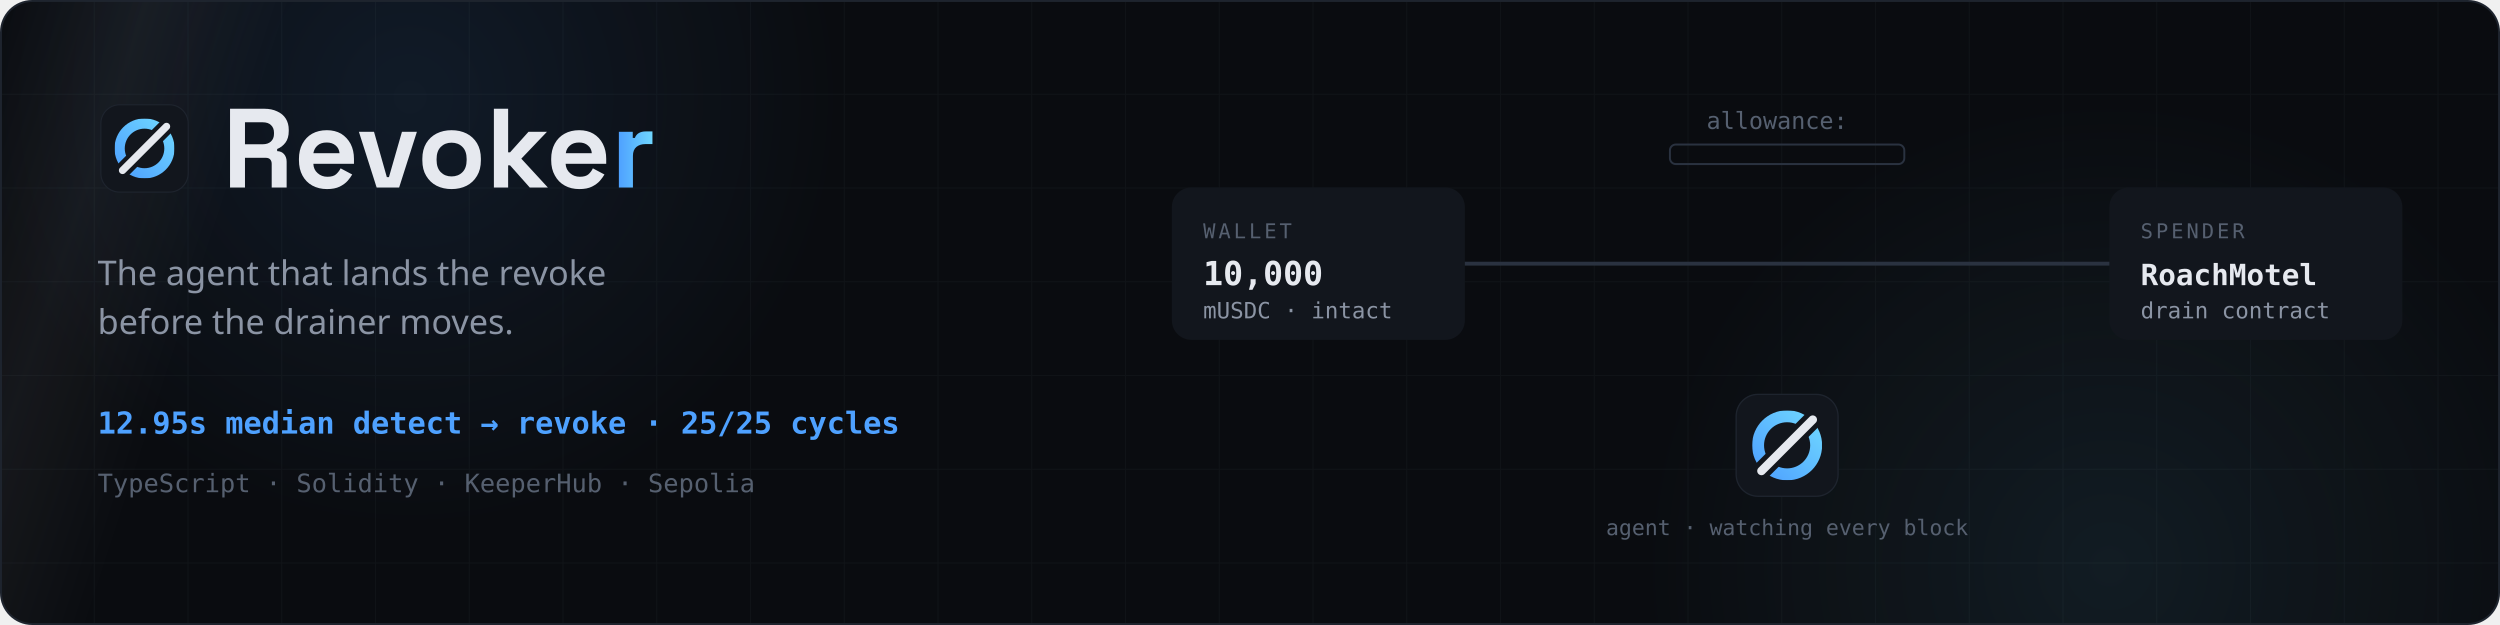
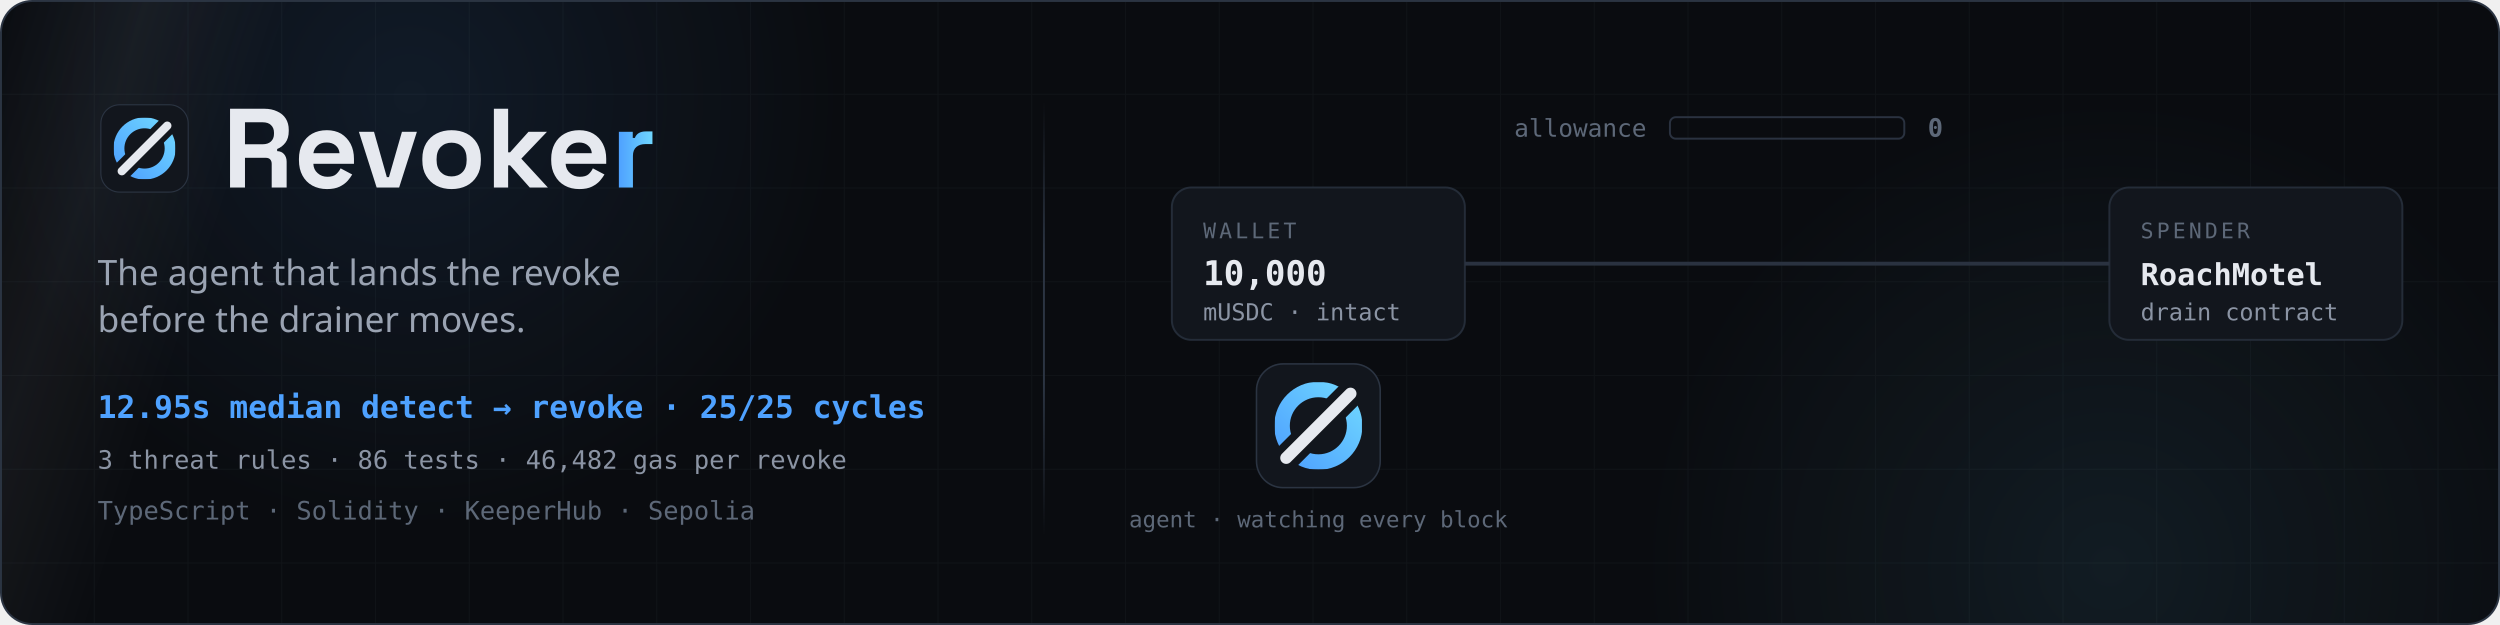
<svg xmlns="http://www.w3.org/2000/svg" viewBox="0 0 1280 320" width="1280" height="320" role="img" aria-label="Revoker — the agent that lands the revoke before the drainer moves. A wallet grants an unlimited approval, two threat rules fire, the agent zeroes the allowance through KeeperHub, and the drainer fires anyway and takes nothing.">
  <style>
    .sans { font-family: 'Segoe UI', system-ui, -apple-system, sans-serif; }
    .mono { font-family: ui-monospace, SFMono-Regular, Menlo, Consolas, monospace; }
    .metric { animation: mpulse 8s ease-in-out infinite; }
-     @keyframes mpulse { 0%, 100% { opacity: 0.7; } 50% { opacity: 1; } }
+     @keyframes mpulse { 0%, 100% { opacity: 0.78; } 50% { opacity: 1; } }
    .aur1 { animation: drift1 16s ease-in-out infinite alternate; }
    .aur2 { animation: drift2 19s ease-in-out infinite alternate; }
    @keyframes drift1 { from { transform: translate(0, 0); } to { transform: translate(70px, 26px); } }
    @keyframes drift2 { from { transform: translate(0, 0); } to { transform: translate(-80px, -20px); } }
    .spender-g { transform-box: fill-box; transform-origin: center; animation: glitch 8s steps(2, end) infinite; }
    @keyframes glitch {
      0%, 24% { transform: translate(0, 0); }
      25% { transform: translate(-1.5px, 1px); }
      26% { transform: translate(1.5px, -1px); }
      27% { transform: translate(-1px, -1px); }
      28% { transform: translate(1px, 1px); }
      29%, 100% { transform: translate(0, 0); }
    }
+     /* chips announce, hold, then step back so the payoff owns the frame */
    .chip1 { opacity: 0; transform-box: fill-box; transform-origin: center; animation: pop1 8s linear infinite; }
    @keyframes pop1 {
      0%, 25% { opacity: 0; transform: scale(0.6); }
      27.5% { opacity: 1; transform: scale(1.08); }
-       29%, 96% { opacity: 1; transform: scale(1); }
-       100% { opacity: 0; transform: scale(1); }
+       29%, 79% { opacity: 1; transform: scale(1); }
+       84%, 93% { opacity: 0.3; transform: scale(1); }
+       97%, 100% { opacity: 0; transform: scale(1); }
    }
    .chip2 { opacity: 0; transform-box: fill-box; transform-origin: center; animation: pop2 8s linear infinite; }
    @keyframes pop2 {
-       0%, 30% { opacity: 0; transform: scale(0.6); }
-       32.5% { opacity: 1; transform: scale(1.08); }
-       34%, 96% { opacity: 1; transform: scale(1); }
-       100% { opacity: 0; transform: scale(1); }
+       0%, 29.5% { opacity: 0; transform: scale(0.6); }
+       32% { opacity: 1; transform: scale(1.08); }
+       33.5%, 79% { opacity: 1; transform: scale(1); }
+       84%, 93% { opacity: 0.3; transform: scale(1); }
+       97%, 100% { opacity: 0; transform: scale(1); }
    }
    .seal { opacity: 0; transform-box: fill-box; transform-origin: center; animation: sealpop 8s linear infinite; }
    @keyframes sealpop {
-       0%, 77% { opacity: 0; transform: scale(0.5) rotate(-4deg); }
-       80% { opacity: 1; transform: scale(1.07) rotate(1.5deg); }
-       82%, 96% { opacity: 1; transform: scale(1) rotate(0deg); }
-       100% { opacity: 0; transform: scale(1) rotate(0deg); }
+       0%, 77% { opacity: 0; transform: scale(0.6) rotate(-3deg); }
+       80% { opacity: 1; transform: scale(1.06) rotate(1.2deg); }
+       82.5%, 93% { opacity: 1; transform: scale(1) rotate(0deg); }
+       97%, 100% { opacity: 0; transform: scale(1) rotate(0deg); }
    }
    @media (prefers-reduced-motion: reduce) { * { animation: none !important; } }
  </style>
  <defs>
    <linearGradient id="wg" x1="0" y1="0" x2="1" y2="0">
      <stop offset="0%" stop-color="#4ea1ff" />
      <stop offset="100%" stop-color="#6fd6ff" />
    </linearGradient>
    <linearGradient id="rg" x1="0" y1="1" x2="1" y2="0">
      <stop offset="0%" stop-color="#4ea1ff" />
      <stop offset="100%" stop-color="#6fd6ff" />
+     </linearGradient>
+     <linearGradient id="divg" x1="0" y1="0" x2="0" y2="1">
+       <stop offset="0%" stop-color="#2b3442" stop-opacity="0" />
+       <stop offset="35%" stop-color="#2b3442" stop-opacity="1" />
+       <stop offset="65%" stop-color="#2b3442" stop-opacity="1" />
+       <stop offset="100%" stop-color="#2b3442" stop-opacity="0" />
    </linearGradient>
    <radialGradient id="aur1g">
      <stop offset="0%" stop-color="#4ea1ff" stop-opacity="0.10" />
      <stop offset="100%" stop-color="#4ea1ff" stop-opacity="0" />
    </radialGradient>
    <radialGradient id="aur2g">
      <stop offset="0%" stop-color="#6fd6ff" stop-opacity="0.08" />
      <stop offset="100%" stop-color="#6fd6ff" stop-opacity="0" />
    </radialGradient>
    <linearGradient id="beamg" x1="0" y1="0" x2="1" y2="0">
      <stop offset="0%" stop-color="#e6e9ef" stop-opacity="0" />
      <stop offset="50%" stop-color="#e6e9ef" stop-opacity="0.055" />
      <stop offset="100%" stop-color="#e6e9ef" stop-opacity="0" />
    </linearGradient>
    <pattern id="grid" width="48" height="48" patternUnits="userSpaceOnUse">
      <path d="M48 0H0V48" fill="none" stroke="#e6e9ef" stroke-opacity="0.03" stroke-width="1" />
    </pattern>
    <clipPath id="plateClip">
      <rect x="1" y="1" width="1278" height="318" rx="15" />
    </clipPath>
    <clipPath id="wmClip">
      <path transform="translate(114,96) scale(0.9)" d="M12.7 0L4.2 0L4.2-44.8L23.7-44.8Q27.9-44.8 31-43.3Q34.2-41.9 35.9-39.2Q37.6-36.5 37.6-32.8L37.6-32.1Q37.6-28 35.7-25.5Q33.8-23 31-21.9L31-20.7Q33.5-20.6 34.9-19Q36.4-17.3 36.4-14.7L36.4 0L27.9 0L27.9-13.4Q27.9-15 27.1-15.9Q26.3-16.9 24.4-16.9L12.7-16.9L12.7 0M12.7-37.1L12.7-24.6L22.8-24.6Q25.8-24.6 27.5-26.2Q29.2-27.8 29.2-30.5L29.2-31.2Q29.2-33.9 27.5-35.5Q25.9-37.1 22.8-37.1L12.7-37.1M59.4 0.9Q54.7 0.9 51-1.1Q47.4-3.1 45.4-6.8Q43.4-10.5 43.4-15.5L43.4-16.3Q43.4-21.2 45.4-24.9Q47.4-28.6 50.9-30.6Q54.5-32.6 59.3-32.6Q63.9-32.6 67.4-30.6Q70.8-28.5 72.8-24.8Q74.7-21.1 74.7-16.3L74.7-13.5L51.6-13.5Q51.7-10.2 54-8.2Q56.3-6.1 59.6-6.1Q63-6.1 64.6-7.6Q66.2-9.1 67.1-10.9L73.7-7.4Q72.8-5.8 71.1-3.8Q69.4-1.9 66.6-0.5Q63.7 0.9 59.4 0.9M51.6-19.5L66.5-19.5Q66.2-22.3 64.3-23.9Q62.3-25.6 59.2-25.6Q55.9-25.6 54-23.9Q52.1-22.3 51.6-19.5M100.4 0L87.6 0L77.5-31.7L86.1-31.7L93.4-5.9L94.6-5.9L102-31.7L110.5-31.7L100.4 0M130.2 0.9Q125.5 0.9 121.7-1Q118-2.9 115.8-6.6Q113.6-10.2 113.6-15.4L113.6-16.4Q113.6-21.5 115.8-25.2Q118-28.8 121.7-30.7Q125.5-32.6 130.2-32.6Q135-32.6 138.8-30.7Q142.5-28.8 144.7-25.2Q146.9-21.5 146.9-16.4L146.9-15.4Q146.9-10.2 144.7-6.6Q142.5-2.9 138.8-1Q135 0.9 130.2 0.9M130.2-6.3Q134-6.3 136.4-8.7Q138.8-11.1 138.8-15.6L138.8-16.2Q138.8-20.7 136.4-23.1Q134-25.5 130.2-25.5Q126.5-25.5 124.1-23.1Q121.7-20.7 121.7-16.2L121.7-15.6Q121.7-11.1 124.1-8.7Q126.5-6.3 130.2-6.3M162.4 0L154.3 0L154.3-44.8L162.4-44.8L162.4-20L163.5-20L174-31.7L184.5-31.7L169.9-16.4L185 0L174.7 0L163.5-12.6L162.4-12.6L162.4 0M202.9 0.9Q198.2 0.9 194.6-1.1Q191-3.1 189-6.8Q186.9-10.5 186.9-15.5L186.9-16.3Q186.9-21.2 188.9-24.9Q190.9-28.6 194.5-30.6Q198.1-32.6 202.8-32.6Q207.5-32.6 210.9-30.6Q214.4-28.5 216.3-24.8Q218.2-21.1 218.2-16.3L218.2-13.5L195.1-13.5Q195.3-10.2 197.6-8.2Q199.9-6.1 203.2-6.1Q206.6-6.1 208.2-7.6Q209.8-9.1 210.6-10.9L217.2-7.4Q216.3-5.8 214.6-3.8Q212.9-1.9 210.1-0.5Q207.3 0.9 202.9 0.9M195.2-19.5L210-19.5Q209.8-22.3 207.8-23.9Q205.9-25.6 202.8-25.6Q199.5-25.6 197.6-23.9Q195.6-22.3 195.2-19.5" />
      <path transform="translate(114,96) scale(0.9) translate(220.9,0)" d="M12.5 0L4.5 0L4.5-31.7L12.4-31.7L12.4-28.2L13.6-28.2Q14.3-30.1 15.9-31Q17.5-31.9 19.7-31.9L23.6-31.9L23.6-24.7L19.6-24.7Q16.5-24.7 14.5-23.1Q12.5-21.4 12.5-18" />
    </clipPath>
    <filter id="soft" x="-120%" y="-120%" width="340%" height="340%">
      <feGaussianBlur stdDeviation="2.6" />
    </filter>
    <mask id="miniSever">
      <rect x="0" y="0" width="512" height="512" fill="#fff" />
-       <line x1="126" y1="386" x2="386" y2="126" stroke="#000" stroke-width="86" stroke-linecap="round" />
+       <line x1="132" y1="380" x2="380" y2="132" stroke="#000" stroke-width="104" stroke-linecap="round" />
    </mask>
  </defs>
-   <rect x="0.5" y="0.5" width="1279" height="319" rx="16" fill="#0a0c10" stroke="#1e242e" />
+   <rect x="0.5" y="0.5" width="1279" height="319" rx="16" fill="#0a0c10" stroke="#2b3442" />
  <g clip-path="url(#plateClip)">
    <rect x="0" y="0" width="1280" height="320" fill="url(#grid)" />
    <circle class="aur1" cx="210" cy="50" r="220" fill="url(#aur1g)" />
    <circle class="aur2" cx="1080" cy="290" r="240" fill="url(#aur2g)" />
    <g transform="skewX(-18)">
      <rect y="-40" width="150" height="400" fill="url(#beamg)">
        <animate attributeName="x" dur="8s" repeatCount="indefinite" values="-300;-300;1560;1560" keyTimes="0;0.34;0.52;1" />
        <animate attributeName="opacity" dur="8s" repeatCount="indefinite" values="0;0;1;1;0;0" keyTimes="0;0.34;0.36;0.50;0.52;1" />
      </rect>
    </g>
    <g>
      <g transform="translate(50,52) scale(0.09375)">
        <rect x="16" y="16" width="480" height="480" rx="104" fill="#12161d" />
-         <rect x="17.5" y="17.5" width="477" height="477" rx="102.5" fill="none" stroke="#1e242e" stroke-width="6" />
-         <circle cx="256" cy="256" r="136" fill="none" stroke="url(#rg)" stroke-width="56" mask="url(#miniSever)" />
-         <line x1="136" y1="376" x2="376" y2="136" stroke="#e6e9ef" stroke-width="40" stroke-linecap="round" />
+         <rect x="17.5" y="17.5" width="477" height="477" rx="102.5" fill="none" stroke="#2b3442" stroke-width="6" />
+         <circle cx="256" cy="256" r="140" fill="none" stroke="url(#rg)" stroke-width="60" mask="url(#miniSever)" />
+         <line x1="132" y1="380" x2="380" y2="132" stroke="#e6e9ef" stroke-width="46" stroke-linecap="round" />
      </g>
      <g>
        <path fill="#e6e9ef" transform="translate(114,96) scale(0.9)" d="M12.7 0L4.2 0L4.2-44.8L23.7-44.8Q27.9-44.8 31-43.3Q34.2-41.9 35.9-39.2Q37.6-36.5 37.6-32.8L37.6-32.1Q37.6-28 35.7-25.5Q33.8-23 31-21.9L31-20.7Q33.5-20.6 34.9-19Q36.4-17.3 36.4-14.7L36.4 0L27.9 0L27.9-13.4Q27.9-15 27.1-15.9Q26.3-16.9 24.4-16.9L12.7-16.9L12.7 0M12.7-37.1L12.7-24.6L22.8-24.6Q25.8-24.6 27.5-26.2Q29.2-27.8 29.2-30.5L29.2-31.2Q29.2-33.9 27.5-35.5Q25.9-37.1 22.8-37.1L12.7-37.1M59.4 0.9Q54.7 0.9 51-1.1Q47.4-3.1 45.4-6.8Q43.4-10.5 43.4-15.5L43.4-16.3Q43.4-21.2 45.4-24.9Q47.4-28.6 50.9-30.6Q54.5-32.6 59.3-32.6Q63.9-32.6 67.4-30.6Q70.8-28.5 72.8-24.8Q74.7-21.1 74.7-16.3L74.7-13.5L51.6-13.5Q51.7-10.2 54-8.2Q56.3-6.1 59.6-6.1Q63-6.1 64.6-7.6Q66.2-9.1 67.1-10.9L73.7-7.4Q72.8-5.8 71.1-3.8Q69.4-1.9 66.6-0.5Q63.7 0.9 59.4 0.9M51.6-19.5L66.5-19.5Q66.2-22.3 64.3-23.9Q62.3-25.6 59.2-25.6Q55.9-25.6 54-23.9Q52.1-22.3 51.6-19.5M100.4 0L87.6 0L77.5-31.7L86.1-31.7L93.4-5.9L94.6-5.9L102-31.7L110.5-31.7L100.4 0M130.2 0.9Q125.5 0.9 121.7-1Q118-2.9 115.8-6.6Q113.6-10.2 113.6-15.4L113.6-16.4Q113.6-21.5 115.8-25.2Q118-28.8 121.7-30.7Q125.5-32.6 130.2-32.6Q135-32.6 138.8-30.7Q142.5-28.8 144.7-25.2Q146.9-21.5 146.9-16.4L146.9-15.4Q146.9-10.2 144.7-6.6Q142.5-2.9 138.8-1Q135 0.9 130.2 0.9M130.2-6.3Q134-6.3 136.4-8.7Q138.8-11.1 138.8-15.6L138.8-16.2Q138.8-20.7 136.4-23.1Q134-25.5 130.2-25.5Q126.5-25.5 124.1-23.1Q121.7-20.7 121.7-16.2L121.7-15.6Q121.7-11.1 124.1-8.7Q126.5-6.3 130.2-6.3M162.4 0L154.3 0L154.3-44.8L162.4-44.8L162.4-20L163.5-20L174-31.7L184.5-31.7L169.9-16.4L185 0L174.7 0L163.5-12.6L162.4-12.6L162.4 0M202.9 0.9Q198.2 0.9 194.6-1.1Q191-3.1 189-6.8Q186.9-10.5 186.9-15.5L186.9-16.3Q186.9-21.2 188.9-24.9Q190.9-28.6 194.5-30.6Q198.1-32.6 202.8-32.6Q207.5-32.6 210.9-30.6Q214.4-28.5 216.3-24.8Q218.2-21.1 218.2-16.3L218.2-13.5L195.1-13.5Q195.3-10.2 197.6-8.2Q199.9-6.1 203.2-6.1Q206.6-6.1 208.2-7.6Q209.8-9.1 210.6-10.9L217.2-7.4Q216.3-5.8 214.6-3.8Q212.9-1.9 210.1-0.5Q207.3 0.9 202.9 0.9M195.2-19.5L210-19.5Q209.8-22.3 207.8-23.9Q205.9-25.6 202.8-25.6Q199.5-25.6 197.6-23.9Q195.6-22.3 195.2-19.5" />
        <path fill="url(#wg)" transform="translate(114,96) scale(0.9) translate(220.9,0)" d="M12.5 0L4.5 0L4.5-31.7L12.4-31.7L12.4-28.2L13.6-28.2Q14.3-30.1 15.9-31Q17.5-31.9 19.7-31.9L23.6-31.9L23.6-24.7L19.6-24.7Q16.5-24.7 14.5-23.1Q12.5-21.4 12.5-18" />
        <g clip-path="url(#wmClip)">
          <rect y="44" width="46" height="60" fill="#ffffff" opacity="0.32" transform="skewX(-20)">
            <animate attributeName="x" dur="8s" repeatCount="indefinite" values="60;60;420;420" keyTimes="0;0.30;0.42;1" />
          </rect>
        </g>
      </g>
-       <text class="sans" x="50" y="146" font-size="17.5" fill="#8b94a4">The agent that lands the revoke</text>
-       <text class="sans" x="50" y="171" font-size="17.5" fill="#8b94a4">before the drainer moves.</text>
-       <text class="mono metric" x="50" y="222" font-size="15.5" font-weight="600" fill="#4ea1ff">12.95s median detect → revoke · 25/25 cycles</text>
-       <text class="mono" x="50" y="252" font-size="13" fill="#566070">TypeScript · Solidity · KeeperHub · Sepolia</text>
+       <text class="sans" x="50" y="146" font-size="18" fill="#9aa3b2">The agent that lands the revoke</text>
+       <text class="sans" x="50" y="170" font-size="18" fill="#9aa3b2">before the drainer moves.</text>
+       <text class="mono metric" x="50" y="214" font-size="16" font-weight="700" fill="#4ea1ff">12.95s median detect → revoke · 25/25 cycles</text>
+       <text class="mono" x="50" y="240" font-size="13" fill="#8b94a4">3 threat rules · 86 tests · 46,482 gas per revoke</text>
+       <text class="mono" x="50" y="266" font-size="13" fill="#5d6878">TypeScript · Solidity · KeeperHub · Sepolia</text>
    </g>
+     <rect x="534" y="52" width="1" height="222" fill="url(#divg)" />
    <g>
-       <animate attributeName="opacity" dur="8s" repeatCount="indefinite" values="0;1;1;0" keyTimes="0;0.02;0.96;1" />
-       <rect x="600" y="96" width="150" height="78" rx="10" fill="#12161d">
-         <animate attributeName="stroke" dur="8s" repeatCount="indefinite" values="#1e242e;#1e242e;#35d07f;#35d07f" keyTimes="0;0.79;0.83;1" />
+       <text class="mono" x="843" y="70" font-size="12.5" text-anchor="end" fill="#5d6878">allowance</text>
+       <rect x="855" y="60" width="120" height="11" rx="3" fill="none" stroke="#2a3240" />
+       <rect x="856" y="61" height="9" rx="2">
+         <animate attributeName="width" dur="8s" repeatCount="indefinite" values="0;0;118;118;0;0" keyTimes="0;0.12;0.18;0.555;0.60;1" />
+         <animate attributeName="fill" dur="8s" repeatCount="indefinite" values="#4ea1ff;#4ea1ff;#ff5c5c;#ff5c5c;#4ea1ff;#4ea1ff" keyTimes="0;0.258;0.262;0.955;0.96;1" />
      </rect>
-       <text class="mono" x="616" y="122" font-size="10.5" letter-spacing="1.5" fill="#566070">WALLET</text>
-       <text class="mono" x="616" y="146" font-size="17" font-weight="700" fill="#e6e9ef">10,000</text>
-       <text class="mono" x="616" y="163" font-size="11.5" fill="#8b94a4">mUSDC · intact</text>
+       <g class="mono" font-size="13" font-weight="700" text-anchor="start">
+         <text x="987" y="70" fill="#5d6878">0<animate attributeName="opacity" dur="8s" repeatCount="indefinite" values="1;1;0;0;1;1" keyTimes="0;0.11;0.13;0.955;0.98;1" />
+         </text>
+         <text x="987" y="70" fill="#e6e9ef" opacity="0">UNLIMITED<animate attributeName="opacity" dur="8s" repeatCount="indefinite" values="0;0;1;1;0;0" keyTimes="0;0.13;0.15;0.258;0.262;1" />
+         </text>
+         <text x="987" y="70" fill="#ff5c5c" opacity="0">UNLIMITED<animate attributeName="opacity" dur="8s" repeatCount="indefinite" values="0;0;1;1;0;0" keyTimes="0;0.258;0.262;0.575;0.59;1" />
+         </text>
+         <text x="987" y="70" fill="#35d07f" opacity="0">0<animate attributeName="opacity" dur="8s" repeatCount="indefinite" values="0;0;1;1;0;0" keyTimes="0;0.60;0.62;0.945;0.97;1" />
+         </text>
+       </g>
+       <rect x="600" y="96" width="150" height="78" rx="10" fill="#12161d" stroke="#242c38">
+         <animate attributeName="stroke" dur="8s" repeatCount="indefinite" values="#242c38;#242c38;#35d07f;#35d07f;#242c38;#242c38" keyTimes="0;0.79;0.83;0.94;0.975;1" />
+       </rect>
+       <text class="mono" x="616" y="122" font-size="11" letter-spacing="1.6" fill="#5d6878">WALLET</text>
+       <text class="mono" x="616" y="146" font-size="17.5" font-weight="700" fill="#e6e9ef">10,000</text>
+       <text class="mono" x="616" y="164" font-size="12" fill="#8b94a4">mUSDC · intact</text>
      <g class="spender-g">
-         <rect x="1080" y="96" width="150" height="78" rx="10" fill="#12161d" stroke-width="1">
-           <animate attributeName="stroke" dur="8s" repeatCount="indefinite" values="#1e242e;#1e242e;#ff5c5c;#ff5c5c" keyTimes="0;0.24;0.28;1" />
+         <rect x="1080" y="96" width="150" height="78" rx="10" fill="#12161d" stroke="#242c38">
+           <animate attributeName="stroke" dur="8s" repeatCount="indefinite" values="#242c38;#242c38;#ff5c5c;#ff5c5c;#242c38;#242c38" keyTimes="0;0.24;0.28;0.94;0.975;1" />
        </rect>
-         <text class="mono" x="1096" y="122" font-size="10.5" letter-spacing="1.5" fill="#566070">SPENDER</text>
-         <text class="mono" x="1096" y="146" font-size="15" font-weight="700" fill="#e6e9ef">RoachMotel</text>
-         <text class="mono" x="1096" y="163" font-size="11.5" fill="#8b94a4">drain contract</text>
+         <text class="mono" x="1096" y="122" font-size="11" letter-spacing="1.6" fill="#5d6878">SPENDER</text>
+         <text class="mono" x="1096" y="146" font-size="15.5" font-weight="700" fill="#e6e9ef">RoachMotel</text>
+         <text class="mono" x="1096" y="164" font-size="12" fill="#8b94a4">drain contract</text>
      </g>
      <g class="chip1">
-         <rect x="1012" y="190" width="196" height="25" rx="6" fill="#ff5c5c" fill-opacity="0.10" stroke="#ff5c5c" stroke-opacity="0.38" />
-         <text class="mono" x="1110" y="207" font-size="11.5" font-weight="700" fill="#ff5c5c" text-anchor="middle">unlimited-to-unverified</text>
+         <rect x="1022" y="190" width="208" height="26" rx="6" fill="#ff5c5c" fill-opacity="0.10" stroke="#ff5c5c" stroke-opacity="0.42" />
+         <text class="mono" x="1126" y="208" font-size="12.5" font-weight="700" fill="#ff5c5c" text-anchor="middle">unlimited-to-unverified</text>
      </g>
      <g class="chip2">
-         <rect x="1048" y="223" width="124" height="25" rx="6" fill="#ff5c5c" fill-opacity="0.10" stroke="#ff5c5c" stroke-opacity="0.38" />
-         <text class="mono" x="1110" y="240" font-size="11.5" font-weight="700" fill="#ff5c5c" text-anchor="middle">young-spender</text>
-       </g>
-       <text class="mono" x="946" y="66" font-size="12" text-anchor="end" fill="#566070">allowance:</text>
-       <text class="mono" x="952" y="66" font-size="12.5" font-weight="700" fill="#ff5c5c" text-anchor="start" opacity="0">UNLIMITED<animate attributeName="opacity" dur="8s" repeatCount="indefinite" values="0;0;1;1;0;0" keyTimes="0;0.16;0.18;0.56;0.585;1" />
-       </text>
-       <text class="mono" x="952" y="66" font-size="12.5" font-weight="700" fill="#35d07f" text-anchor="start" opacity="0">0<animate attributeName="opacity" dur="8s" repeatCount="indefinite" values="0;0;1;1" keyTimes="0;0.60;0.62;1" />
-       </text>
-       <rect x="855" y="74" width="120" height="10" rx="3" fill="none" stroke="#2a3240" />
-       <rect x="856" y="75" height="8" rx="2">
-         <animate attributeName="width" dur="8s" repeatCount="indefinite" values="0;0;118;118;0;0" keyTimes="0;0.12;0.18;0.555;0.60;1" />
-         <animate attributeName="fill" dur="8s" repeatCount="indefinite" values="#4ea1ff;#4ea1ff;#ff5c5c;#ff5c5c" keyTimes="0;0.24;0.28;1" />
-       </rect>
+         <rect x="1022" y="224" width="208" height="26" rx="6" fill="#ff5c5c" fill-opacity="0.10" stroke="#ff5c5c" stroke-opacity="0.42" />
+         <text class="mono" x="1126" y="242" font-size="12.5" font-weight="700" fill="#ff5c5c" text-anchor="middle">young-spender</text>
+       </g>
      <line x1="750" y1="135" x2="1080" y2="135" stroke="#2a3240" stroke-width="2">
-         <animate attributeName="opacity" dur="8s" repeatCount="indefinite" values="1;1;0;0" keyTimes="0;0.545;0.555;1" />
+         <animate attributeName="opacity" dur="8s" repeatCount="indefinite" values="1;1;0;0;1;1" keyTimes="0;0.545;0.56;0.94;0.975;1" />
      </line>
      <g opacity="0">
-         <animate attributeName="opacity" dur="8s" repeatCount="indefinite" values="0;0;1;1" keyTimes="0;0.545;0.555;1" />
+         <animate attributeName="opacity" dur="8s" repeatCount="indefinite" values="0;0;1;1;0;0" keyTimes="0;0.545;0.56;0.94;0.975;1" />
        <line x1="750" y1="135" x2="902" y2="135" stroke="#2a3240" stroke-width="2" />
        <line x1="928" y1="135" x2="1080" y2="135" stroke="#2a3240" stroke-width="2" stroke-dasharray="4 6" />
      </g>
-       <line x1="905" y1="149" x2="925" y2="121" stroke="#e6e9ef" stroke-width="3.5" stroke-linecap="round" pathLength="100" stroke-dasharray="100" stroke-dashoffset="100">
-         <animate attributeName="stroke-dashoffset" dur="8s" repeatCount="indefinite" values="100;100;0;0" keyTimes="0;0.53;0.57;1" />
+       <line x1="905" y1="149" x2="925" y2="121" stroke="#e6e9ef" stroke-width="3.5" stroke-linecap="round" stroke-dasharray="35" stroke-dashoffset="35">
+         <animate attributeName="stroke-dashoffset" dur="8s" repeatCount="indefinite" values="35;35;0;0;35;35" keyTimes="0;0.52;0.58;0.97;0.98;1" />
+         <animate attributeName="opacity" dur="8s" repeatCount="indefinite" values="1;1;0;0;1" keyTimes="0;0.94;0.965;0.99;1" />
      </line>
-       <g transform="translate(887,200) scale(0.109375)">
+       <g transform="translate(641,184) scale(0.1328125)">
        <rect x="16" y="16" width="480" height="480" rx="104" fill="#12161d" />
-         <rect x="17.5" y="17.5" width="477" height="477" rx="102.5" fill="none" stroke="#1e242e" stroke-width="6" />
-         <circle cx="256" cy="256" r="136" fill="none" stroke="url(#rg)" stroke-width="56" mask="url(#miniSever)" />
-         <line x1="136" y1="376" x2="376" y2="136" stroke="#e6e9ef" stroke-width="40" stroke-linecap="round" />
-       </g>
-       <text class="mono" x="915" y="274" font-size="11" text-anchor="middle" fill="#566070">agent · watching every block</text>
-       <circle cx="915" cy="228" r="30" fill="none" stroke="#ffb547" stroke-width="1.5" opacity="0">
-         <animate attributeName="r" dur="8s" repeatCount="indefinite" values="26;26;52;52" keyTimes="0;0.44;0.50;1" />
+         <rect x="17.5" y="17.5" width="477" height="477" rx="102.5" fill="none" stroke="#2b3442" stroke-width="6" />
+         <circle cx="256" cy="256" r="140" fill="none" stroke="url(#rg)" stroke-width="60" mask="url(#miniSever)" />
+         <line x1="132" y1="380" x2="380" y2="132" stroke="#e6e9ef" stroke-width="46" stroke-linecap="round" />
+       </g>
+       <text class="mono" x="675" y="270" font-size="11.5" text-anchor="middle" fill="#5d6878">agent · watching every block</text>
+       <circle cx="675" cy="218" r="34" fill="none" stroke="#ffb547" stroke-width="1.5" opacity="0">
+         <animate attributeName="r" dur="8s" repeatCount="indefinite" values="30;30;60;60" keyTimes="0;0.44;0.50;1" />
        <animate attributeName="opacity" dur="8s" repeatCount="indefinite" values="0;0;0.9;0;0" keyTimes="0;0.44;0.455;0.50;1" />
      </circle>
      <g opacity="0">
        <animate attributeName="opacity" dur="8s" repeatCount="indefinite" values="0;0;1;1;0;0" keyTimes="0;0.05;0.06;0.12;0.135;1" />
        <g>
          <animateMotion dur="8s" repeatCount="indefinite" calcMode="linear" keyPoints="0;0;1;1" keyTimes="0;0.05;0.13;1" path="M750,135 L1080,135" />
          <circle r="6" fill="#4ea1ff" filter="url(#soft)" />
          <circle r="2.6" fill="#e6e9ef" />
        </g>
      </g>
      <g opacity="0">
-         <animate attributeName="opacity" dur="8s" repeatCount="indefinite" values="0;0;1;1;0;0" keyTimes="0;0.46;0.47;0.525;0.54;1" />
+         <animate attributeName="opacity" dur="8s" repeatCount="indefinite" values="0;0;1;1;0;0" keyTimes="0;0.46;0.47;0.525;0.545;1" />
        <g>
-           <animateMotion dur="8s" repeatCount="indefinite" calcMode="linear" keyPoints="0;0;1;1" keyTimes="0;0.46;0.53;1" path="M915,196 L915,140" />
+           <animateMotion dur="8s" repeatCount="indefinite" calcMode="linear" keyPoints="0;0;1;1" keyTimes="0;0.46;0.53;1" path="M675,184 L913,141" />
          <circle r="6" fill="#ffb547" filter="url(#soft)" />
          <circle r="2.6" fill="#e6e9ef" />
        </g>
      </g>
      <g opacity="0">
        <animate attributeName="opacity" dur="8s" repeatCount="indefinite" values="0;0;1;1;0;0" keyTimes="0;0.66;0.67;0.725;0.74;1" />
        <g>
          <animateMotion dur="8s" repeatCount="indefinite" calcMode="linear" keyPoints="0;0;1;1" keyTimes="0;0.66;0.73;1" path="M1078,135 L932,135" />
          <circle r="6" fill="#ff5c5c" filter="url(#soft)" />
          <circle r="2.6" fill="#e6e9ef" />
        </g>
      </g>
      <circle cx="915" cy="135" r="8" fill="none" stroke="#35d07f" stroke-width="2" opacity="0">
-         <animate attributeName="r" dur="8s" repeatCount="indefinite" values="8;8;46;46" keyTimes="0;0.72;0.785;1" />
-         <animate attributeName="opacity" dur="8s" repeatCount="indefinite" values="0;0;0.85;0;0" keyTimes="0;0.72;0.735;0.785;1" />
+         <animate attributeName="r" dur="8s" repeatCount="indefinite" values="8;8;48;48" keyTimes="0;0.72;0.79;1" />
+         <animate attributeName="opacity" dur="8s" repeatCount="indefinite" values="0;0;0.85;0;0" keyTimes="0;0.72;0.735;0.79;1" />
      </circle>
      <g class="seal">
-         <rect x="830" y="94" width="170" height="64" rx="12" fill="#12161d" />
-         <rect x="830" y="94" width="170" height="64" rx="12" fill="#35d07f" fill-opacity="0.10" stroke="#35d07f" stroke-opacity="0.6" />
-         <text class="mono" x="915" y="127" font-size="25" font-weight="700" letter-spacing="-0.5" fill="#35d07f" text-anchor="middle">TOOK 0</text>
-         <text class="mono" x="915" y="146" font-size="10.5" fill="#8b94a4" text-anchor="middle">10,000 mUSDC intact</text>
-       </g>
-       <g class="mono" font-size="12.5" text-anchor="middle">
-         <text x="915" y="299" fill="#8b94a4" opacity="0">approve(spender, MAX_UINT256) — allowance unlimited<animate attributeName="opacity" dur="8s" repeatCount="indefinite" values="0;0;1;1;0;0" keyTimes="0;0.06;0.08;0.22;0.24;1" />
-         </text>
-         <text x="915" y="299" fill="#ff5c5c" opacity="0">2 threat rules fired — no human in the loop<animate attributeName="opacity" dur="8s" repeatCount="indefinite" values="0;0;1;1;0;0" keyTimes="0;0.25;0.27;0.42;0.44;1" />
-         </text>
-         <text x="915" y="299" fill="#ffb547" opacity="0">approve(spender, 0) — atomic check-and-execute<animate attributeName="opacity" dur="8s" repeatCount="indefinite" values="0;0;1;1;0;0" keyTimes="0;0.46;0.48;0.62;0.64;1" />
-         </text>
-         <text x="915" y="299" fill="#35d07f" opacity="0">drain fired anyway — took 0 · funds untouched<animate attributeName="opacity" dur="8s" repeatCount="indefinite" values="0;0;1;1" keyTimes="0;0.66;0.68;1" />
+         <rect x="826" y="184" width="178" height="68" rx="12" fill="#0d1117" />
+         <rect x="826" y="184" width="178" height="68" rx="12" fill="#35d07f" fill-opacity="0.11" stroke="#35d07f" stroke-opacity="0.62" />
+         <text class="mono" x="915" y="220" font-size="27" font-weight="700" letter-spacing="-0.5" fill="#35d07f" text-anchor="middle">TOOK 0</text>
+         <text class="mono" x="915" y="240" font-size="11.5" fill="#8b94a4" text-anchor="middle">10,000 mUSDC intact</text>
+       </g>
+       <g class="mono" font-size="13.5" text-anchor="middle">
+         <text x="915" y="295" fill="#8b94a4" opacity="0">approve(spender, MAX_UINT256) — allowance unlimited<animate attributeName="opacity" dur="8s" repeatCount="indefinite" values="0;0;1;1;0;0" keyTimes="0;0.06;0.08;0.22;0.24;1" />
+         </text>
+         <text x="915" y="295" fill="#ff5c5c" opacity="0">2 threat rules fired — no human in the loop<animate attributeName="opacity" dur="8s" repeatCount="indefinite" values="0;0;1;1;0;0" keyTimes="0;0.25;0.27;0.42;0.44;1" />
+         </text>
+         <text x="915" y="295" fill="#ffb547" opacity="0">KeeperHub · approve(spender, 0) — atomic check-and-execute<animate attributeName="opacity" dur="8s" repeatCount="indefinite" values="0;0;1;1;0;0" keyTimes="0;0.46;0.48;0.62;0.64;1" />
+         </text>
+         <text x="915" y="295" fill="#35d07f" opacity="0">drain fired anyway — took 0 · funds untouched<animate attributeName="opacity" dur="8s" repeatCount="indefinite" values="0;0;1;1;0;0" keyTimes="0;0.66;0.68;0.93;0.965;1" />
        </text>
      </g>
    </g>
  </g>
</svg>
